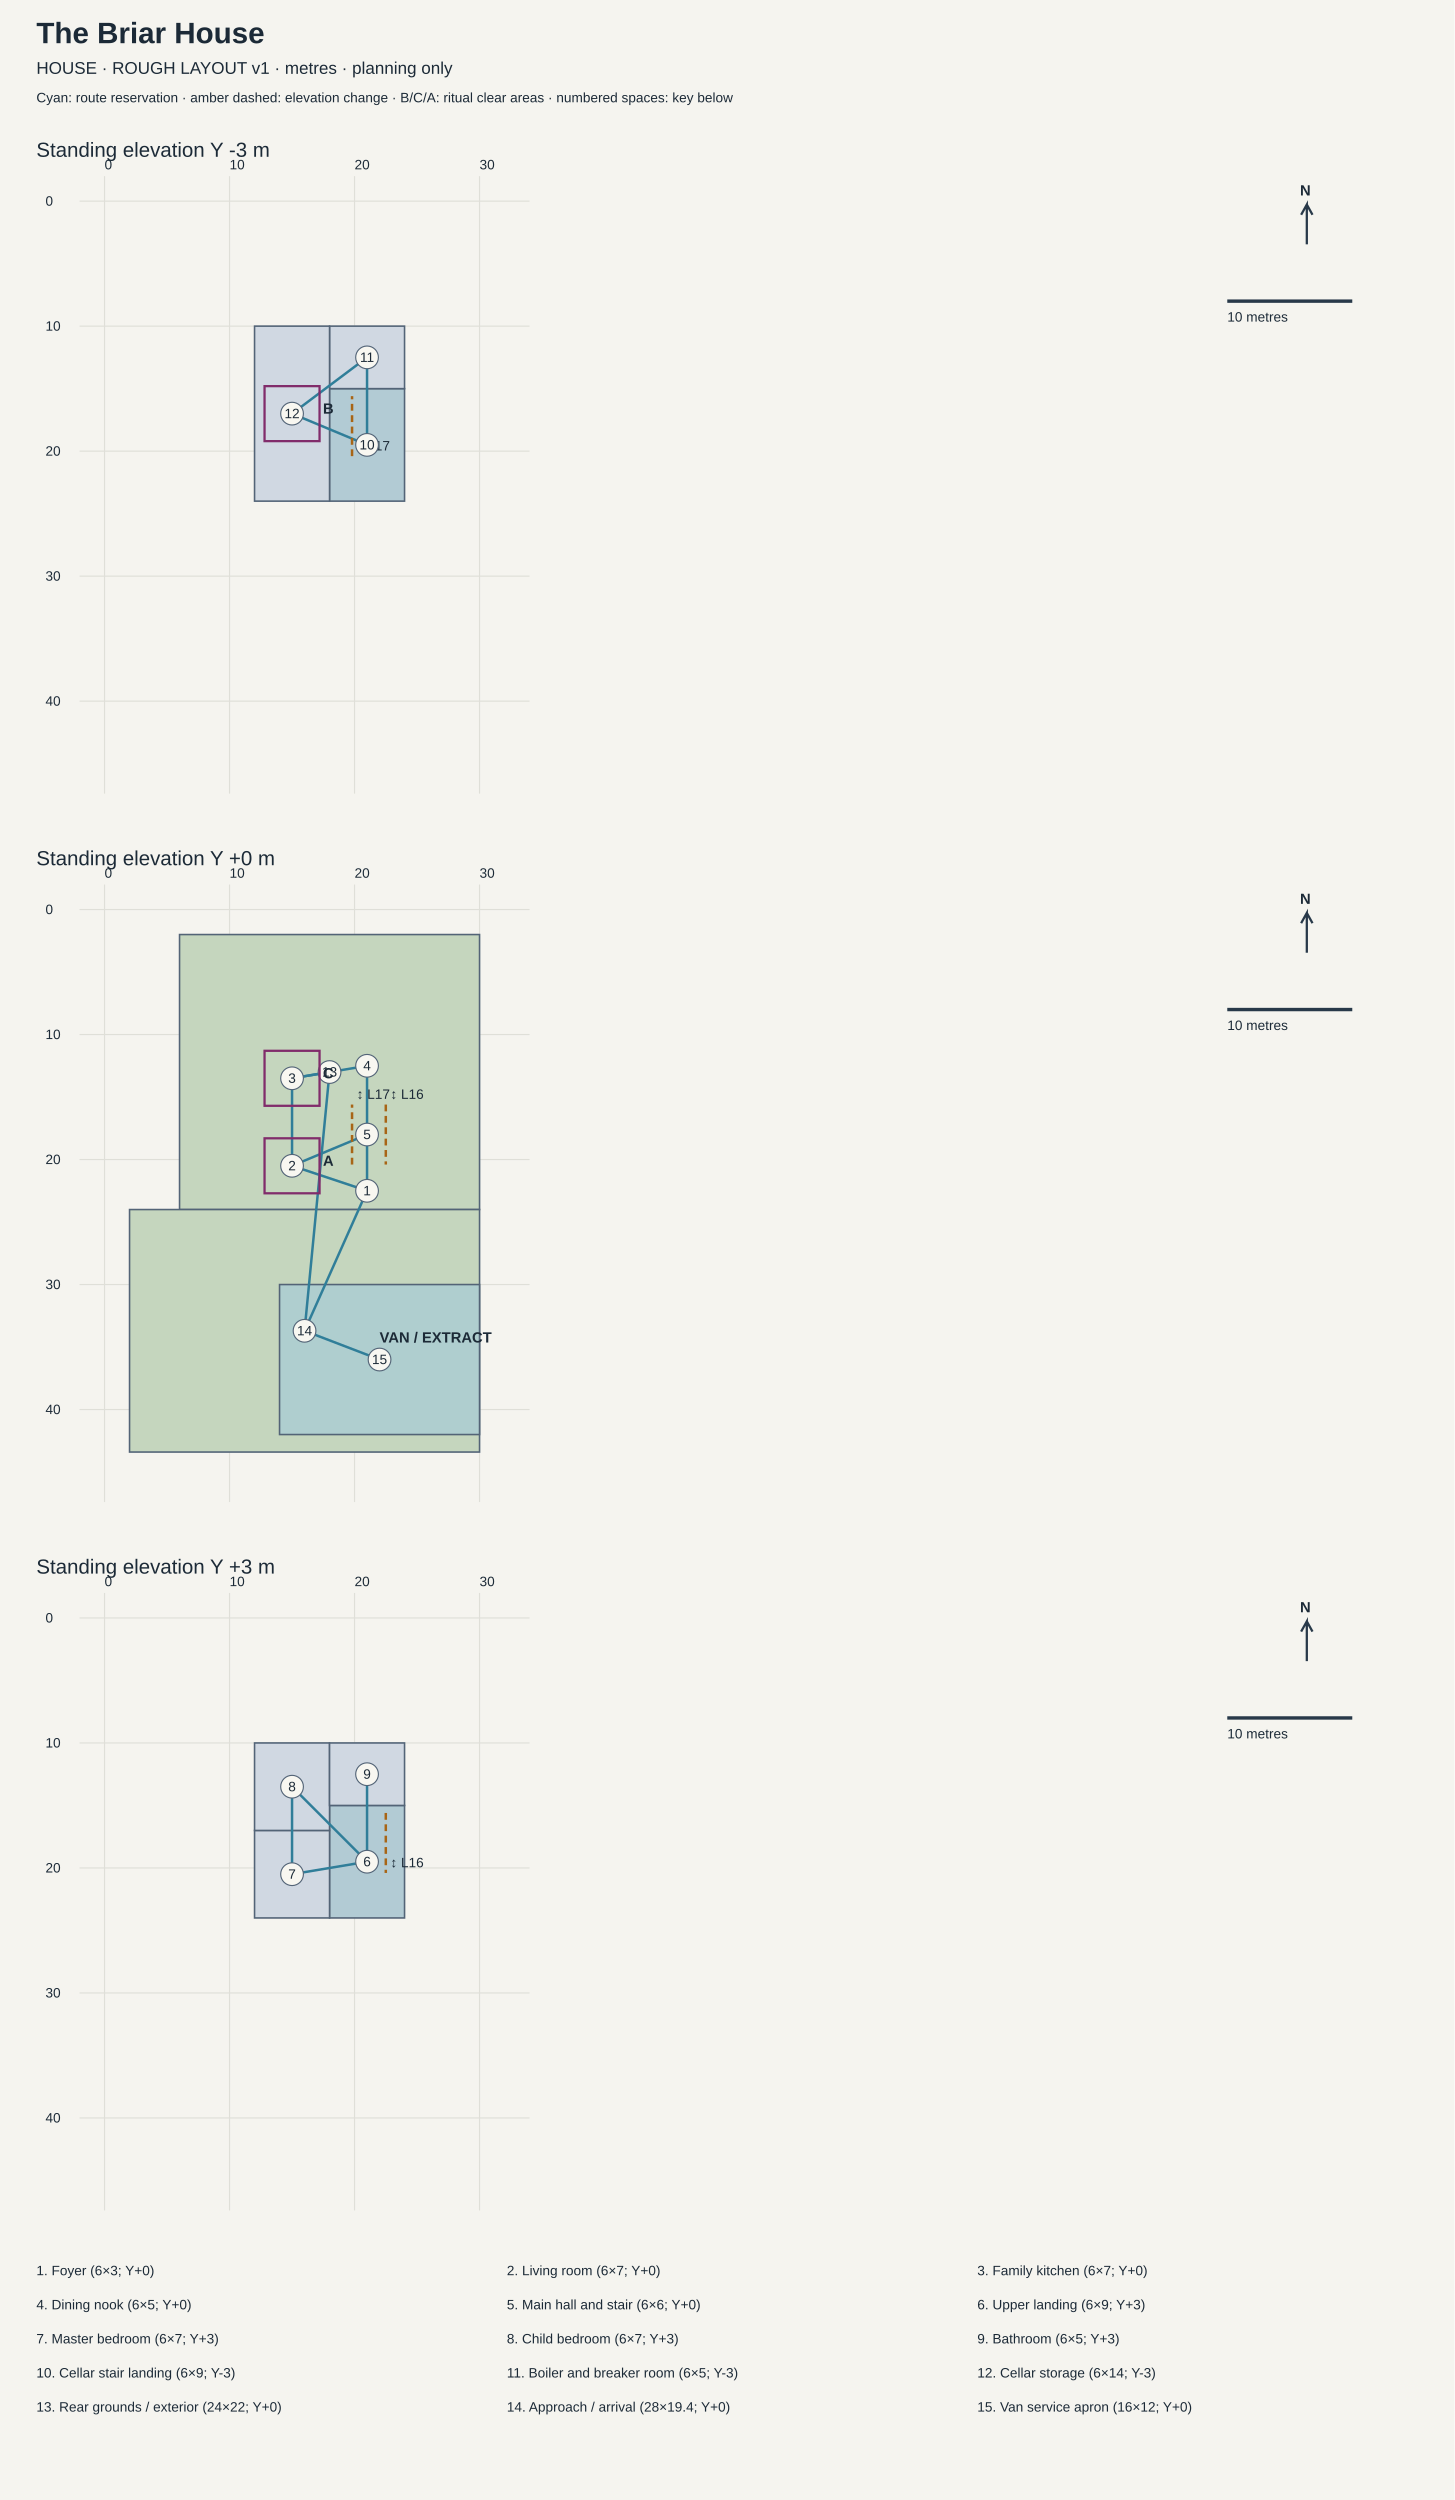
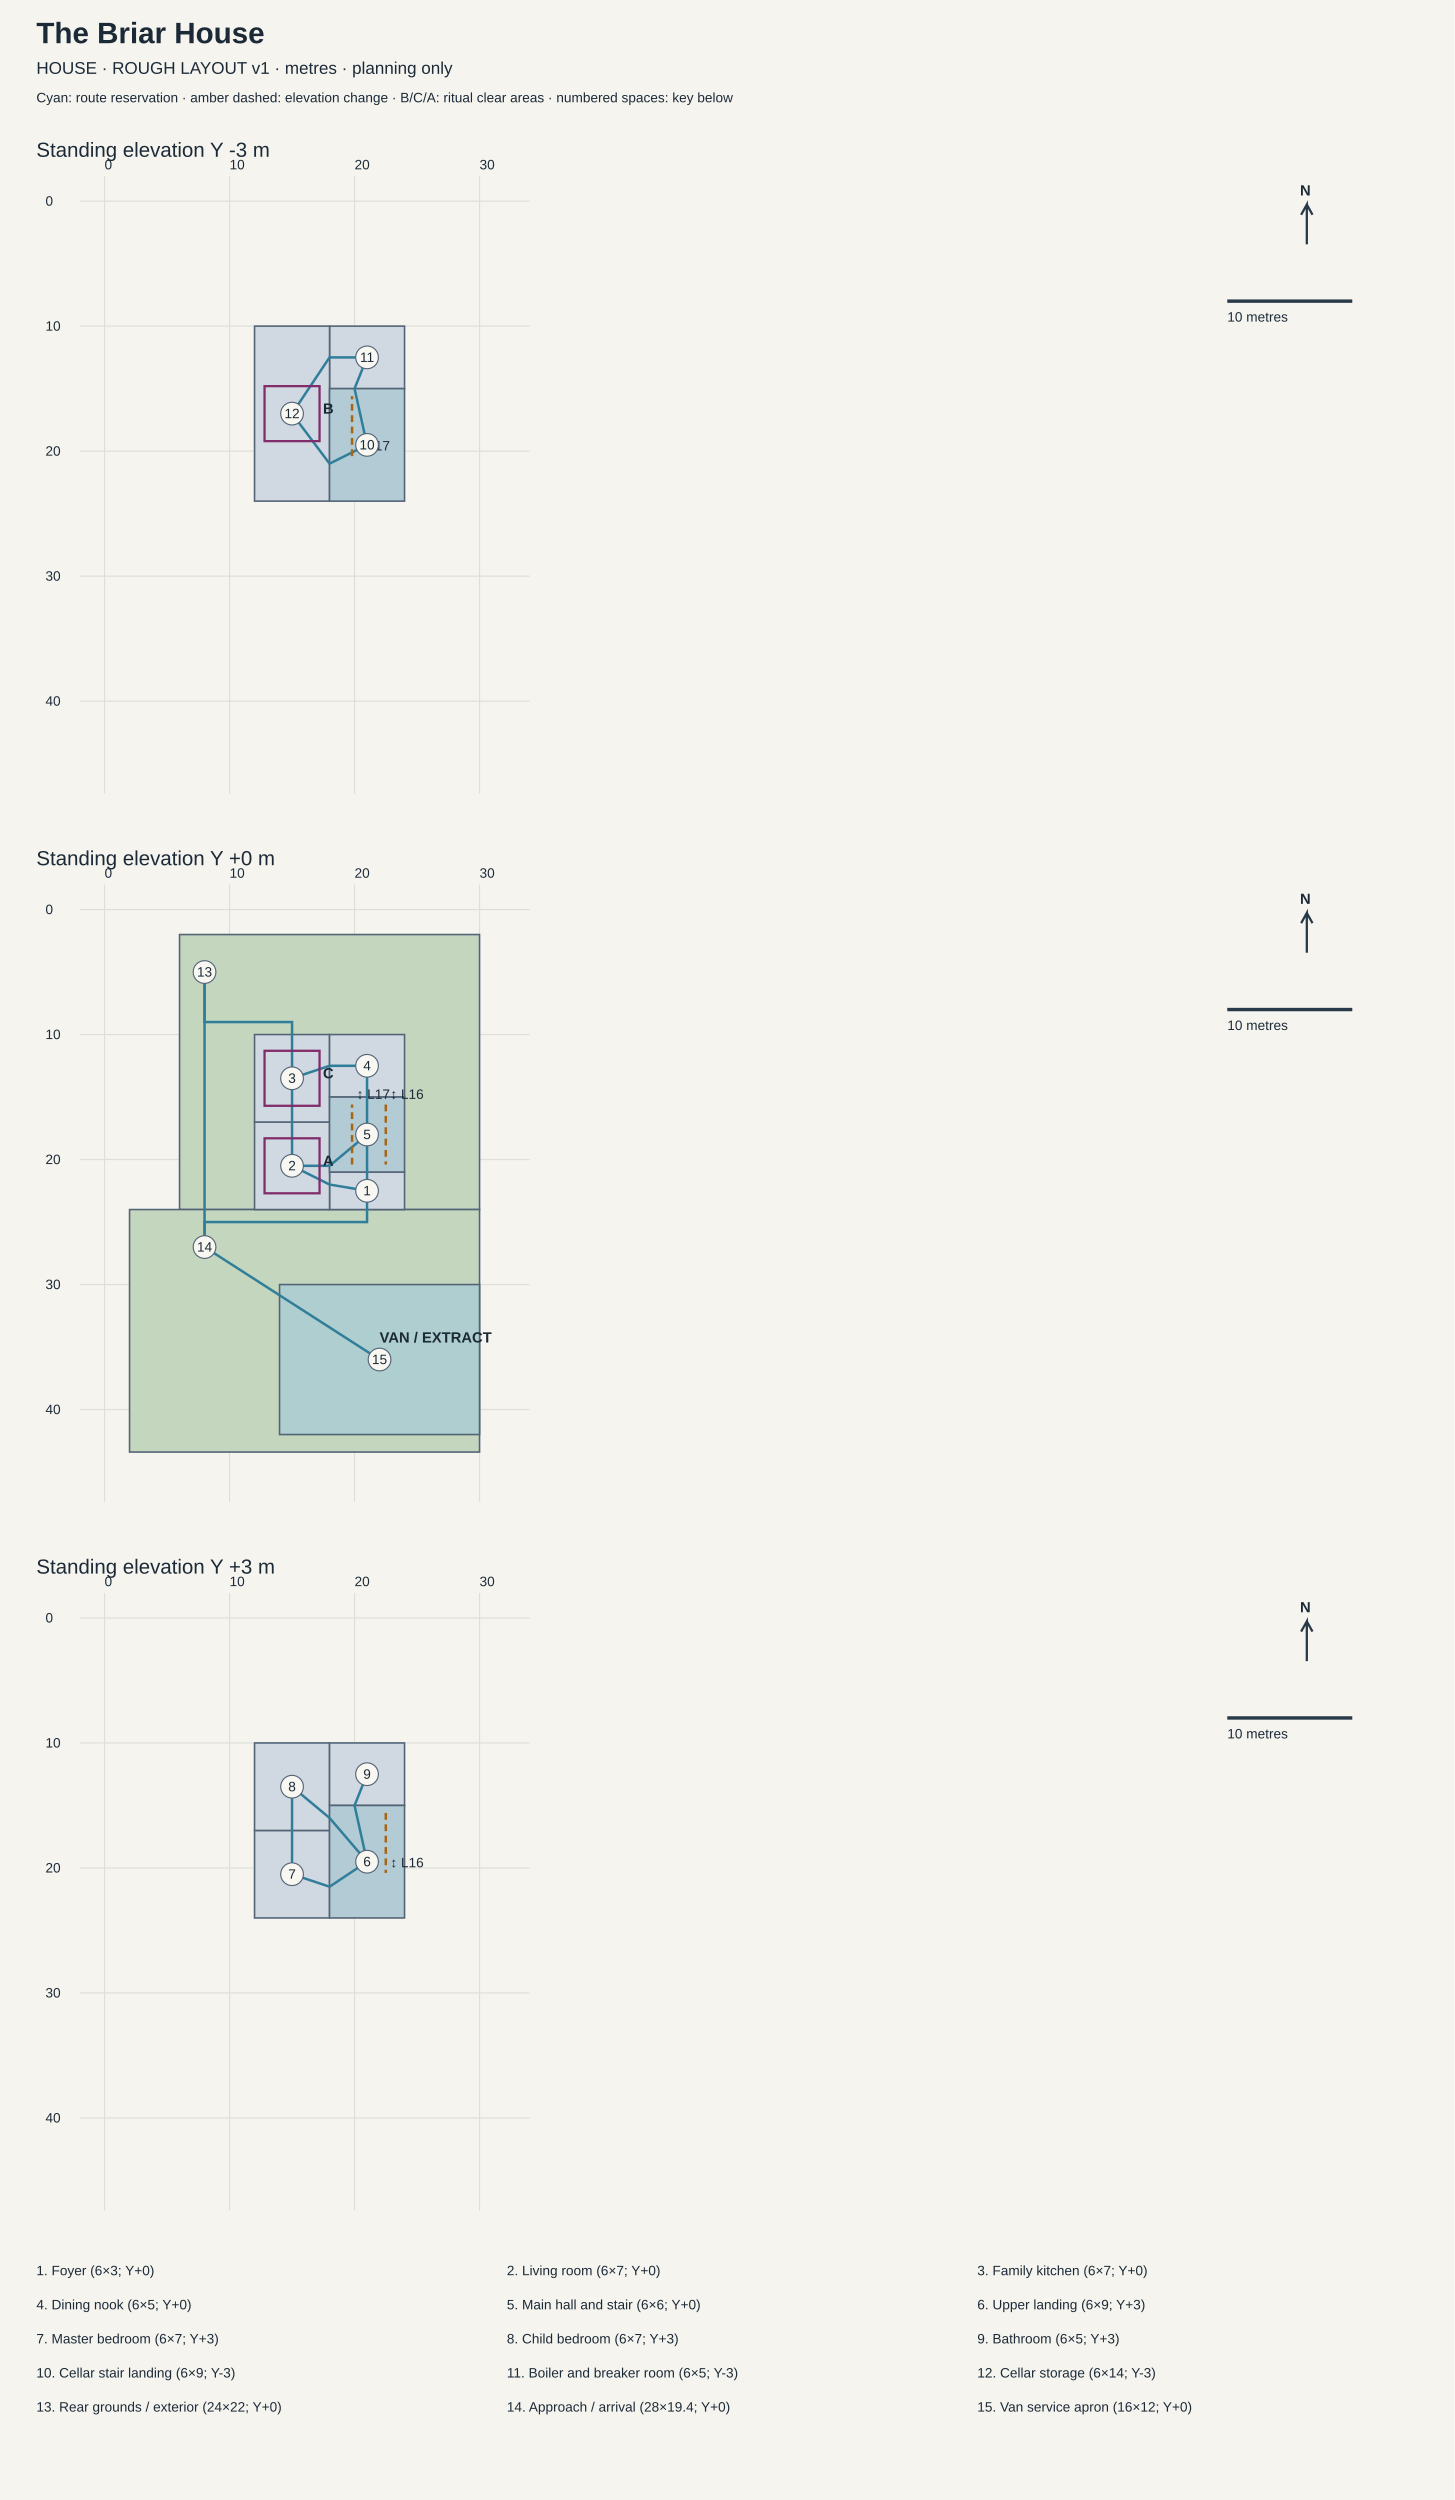
<svg xmlns="http://www.w3.org/2000/svg" width="1280" height="2200" viewBox="0 0 1280 2200">
  <style>text{font-family:Arial,sans-serif;fill:#1c2a37}.small{font-size:12px}.label{font-size:13px;font-weight:bold}.title{font-size:26px;font-weight:bold}</style>
  <rect width="100%" height="100%" fill="#f5f4ef" />
  <text x="32" y="38" class="title">The Briar House</text>
  <text x="32" y="65" font-size="15">HOUSE · ROUGH LAYOUT v1 · metres · planning only</text>
  <text x="32" y="90" class="small">Cyan: route reservation · amber dashed: elevation change · B/C/A: ritual clear areas · numbered spaces: key below</text>
  <text x="32" y="138.0" font-size="18">Standing elevation Y -3 m</text>
  <path d="M92.0,155.0 v543.4" stroke="#dfdfd8" />
  <text x="92.0" y="149.0" class="small">0</text>
  <path d="M202.0,155.0 v543.4" stroke="#dfdfd8" />
  <text x="202.0" y="149.0" class="small">10</text>
  <path d="M312.0,155.0 v543.4" stroke="#dfdfd8" />
  <text x="312.0" y="149.0" class="small">20</text>
  <path d="M422.0,155.0 v543.4" stroke="#dfdfd8" />
  <text x="422.0" y="149.0" class="small">30</text>
  <path d="M70.0,177.0 h396.0" stroke="#dfdfd8" />
  <text x="40.0" y="181.0" class="small">0</text>
  <path d="M70.0,287.0 h396.0" stroke="#dfdfd8" />
  <text x="40.0" y="291.0" class="small">10</text>
  <path d="M70.0,397.0 h396.0" stroke="#dfdfd8" />
  <text x="40.0" y="401.0" class="small">20</text>
  <path d="M70.0,507.0 h396.0" stroke="#dfdfd8" />
  <text x="40.0" y="511.0" class="small">30</text>
  <path d="M70.0,617.0 h396.0" stroke="#dfdfd8" />
  <text x="40.0" y="621.0" class="small">40</text>
-   <rect x="290.0" y="342.0" width="66.0" height="99.0" fill="#b2cbd4" stroke="#536477" stroke-width="1.4" />
  <rect x="290.0" y="287.0" width="66.0" height="55.0" fill="#d0d8e2" stroke="#536477" stroke-width="1.4" />
  <rect x="224.0" y="287.0" width="66.0" height="154.0" fill="#d0d8e2" stroke="#536477" stroke-width="1.4" />
-   <path d="M323.0,391.5 L323.0,314.5" fill="none" stroke="#307e99" stroke-width="2.2" />
-   <path d="M323.0,391.5 L257.0,364.0" fill="none" stroke="#307e99" stroke-width="2.2" />
-   <path d="M323.0,314.5 L257.0,364.0" fill="none" stroke="#307e99" stroke-width="2.2" />
+   <rect x="290.0" y="342.0" width="66.0" height="99.0" fill="#b2cbd4" stroke="#536477" stroke-width="1.4" />
+   <path d="M323.0,391.5 L312.0,342.0 L323.0,314.5" fill="none" stroke="#307e99" stroke-width="2.2" />
+   <path d="M323.0,391.5 L290.0,408.0 L257.0,364.0" fill="none" stroke="#307e99" stroke-width="2.2" />
+   <path d="M323.0,314.5 L290.0,314.5 L257.0,364.0" fill="none" stroke="#307e99" stroke-width="2.2" />
  <path d="M309.8,401.4 L309.8,348.6" fill="none" stroke="#a86516" stroke-width="2.2" stroke-dasharray="6 4" />
  <text x="313.8" y="396.4" class="small">↕ L17</text>
  <circle cx="323.0" cy="391.5" r="10" fill="#f8f7f1" stroke="#536477" />
  <text x="323.0" y="395.5" text-anchor="middle" class="small">10</text>
  <circle cx="323.0" cy="314.5" r="10" fill="#f8f7f1" stroke="#536477" />
  <text x="323.0" y="318.5" text-anchor="middle" class="small">11</text>
  <circle cx="257.0" cy="364.0" r="10" fill="#f8f7f1" stroke="#536477" />
  <text x="257.0" y="368.0" text-anchor="middle" class="small">12</text>
  <rect x="232.8" y="339.8" width="48.4" height="48.4" fill="none" stroke="#812c6b" stroke-width="2" />
  <text x="284.2" y="364.0" class="label">B</text>
  <path d="M1150,215.0 v-35 l-5,9 m5,-9 l5,9" fill="none" stroke="#283949" stroke-width="2" />
  <text x="1144" y="172.0" class="label">N</text>
  <path d="M1080,265.0 h110.0" stroke="#283949" stroke-width="3" />
  <text x="1080" y="283.0" class="small">10 metres</text>
  <text x="32" y="761.4" font-size="18">Standing elevation Y +0 m</text>
  <path d="M92.0,778.4 v543.4" stroke="#dfdfd8" />
  <text x="92.0" y="772.4" class="small">0</text>
  <path d="M202.0,778.4 v543.4" stroke="#dfdfd8" />
  <text x="202.0" y="772.4" class="small">10</text>
  <path d="M312.0,778.4 v543.4" stroke="#dfdfd8" />
  <text x="312.0" y="772.4" class="small">20</text>
  <path d="M422.0,778.4 v543.4" stroke="#dfdfd8" />
  <text x="422.0" y="772.4" class="small">30</text>
  <path d="M70.0,800.4 h396.0" stroke="#dfdfd8" />
  <text x="40.0" y="804.4" class="small">0</text>
  <path d="M70.0,910.4 h396.0" stroke="#dfdfd8" />
  <text x="40.0" y="914.4" class="small">10</text>
  <path d="M70.0,1020.4 h396.0" stroke="#dfdfd8" />
  <text x="40.0" y="1024.4" class="small">20</text>
  <path d="M70.0,1130.4 h396.0" stroke="#dfdfd8" />
  <text x="40.0" y="1134.4" class="small">30</text>
  <path d="M70.0,1240.4 h396.0" stroke="#dfdfd8" />
  <text x="40.0" y="1244.4" class="small">40</text>
+   <rect x="158.0" y="822.4" width="264.0" height="242.0" fill="#c5d6be" stroke="#536477" stroke-width="1.4" />
+   <rect x="114.0" y="1064.4" width="308.0" height="213.4" fill="#c5d6be" stroke="#536477" stroke-width="1.4" />
+   <rect x="246.0" y="1130.4" width="176.0" height="132.0" fill="#afcecf" stroke="#536477" stroke-width="1.4" />
  <rect x="290.0" y="1031.4" width="66.0" height="33.0" fill="#d0d8e2" stroke="#536477" stroke-width="1.4" />
  <rect x="224.0" y="987.4" width="66.0" height="77.0" fill="#d0d8e2" stroke="#536477" stroke-width="1.4" />
  <rect x="224.0" y="910.4" width="66.0" height="77.0" fill="#d0d8e2" stroke="#536477" stroke-width="1.4" />
  <rect x="290.0" y="910.4" width="66.0" height="55.0" fill="#d0d8e2" stroke="#536477" stroke-width="1.4" />
  <rect x="290.0" y="965.4" width="66.0" height="66.0" fill="#b2cbd4" stroke="#536477" stroke-width="1.4" />
-   <rect x="158.0" y="822.4" width="264.0" height="242.0" fill="#c5d6be" stroke="#536477" stroke-width="1.4" />
-   <rect x="114.0" y="1064.4" width="308.0" height="213.4" fill="#c5d6be" stroke="#536477" stroke-width="1.4" />
-   <rect x="246.0" y="1130.4" width="176.0" height="132.0" fill="#afcecf" stroke="#536477" stroke-width="1.4" />
-   <path d="M323.0,1047.9 L257.0,1025.9" fill="none" stroke="#307e99" stroke-width="2.2" />
-   <path d="M257.0,1025.9 L257.0,948.9" fill="none" stroke="#307e99" stroke-width="2.2" />
-   <path d="M257.0,948.9 L323.0,937.9" fill="none" stroke="#307e99" stroke-width="2.2" />
-   <path d="M323.0,937.9 L323.0,998.4" fill="none" stroke="#307e99" stroke-width="2.2" />
-   <path d="M323.0,998.4 L323.0,1047.9" fill="none" stroke="#307e99" stroke-width="2.2" />
-   <path d="M257.0,1025.9 L323.0,998.4" fill="none" stroke="#307e99" stroke-width="2.2" />
-   <path d="M323.0,1047.9 L268.0,1171.1" fill="none" stroke="#307e99" stroke-width="2.2" />
-   <path d="M257.0,948.9 L290.0,943.4" fill="none" stroke="#307e99" stroke-width="2.2" />
+   <path d="M323.0,1047.9 L290.0,1042.4 L257.0,1025.9" fill="none" stroke="#307e99" stroke-width="2.2" />
+   <path d="M257.0,1025.9 L257.0,987.4 L257.0,948.9" fill="none" stroke="#307e99" stroke-width="2.2" />
+   <path d="M257.0,948.9 L290.0,937.9 L323.0,937.9" fill="none" stroke="#307e99" stroke-width="2.2" />
+   <path d="M323.0,937.9 L323.0,965.4 L323.0,998.4" fill="none" stroke="#307e99" stroke-width="2.2" />
+   <path d="M323.0,998.4 L323.0,1031.4 L323.0,1047.9" fill="none" stroke="#307e99" stroke-width="2.2" />
+   <path d="M257.0,1025.9 L290.0,1025.9 L323.0,998.4" fill="none" stroke="#307e99" stroke-width="2.2" />
+   <path d="M323.0,1047.9 L323.0,1064.4 L323.0,1075.4 L180.0,1075.4 L180.0,1097.4" fill="none" stroke="#307e99" stroke-width="2.2" />
+   <path d="M257.0,948.9 L257.0,910.4 L257.0,899.4 L180.0,899.4 L180.0,855.4" fill="none" stroke="#307e99" stroke-width="2.2" />
  <path d="M339.5,972.0 L339.5,1024.8" fill="none" stroke="#a86516" stroke-width="2.2" stroke-dasharray="6 4" />
  <text x="343.5" y="967.0" class="small">↕ L16</text>
  <path d="M309.8,1024.8 L309.8,972.0" fill="none" stroke="#a86516" stroke-width="2.2" stroke-dasharray="6 4" />
  <text x="313.8" y="967.0" class="small">↕ L17</text>
-   <path d="M290.0,943.4 L268.0,1171.1" fill="none" stroke="#307e99" stroke-width="2.2" />
-   <path d="M268.0,1171.1 L334.0,1196.4" fill="none" stroke="#307e99" stroke-width="2.2" />
+   <path d="M180.0,855.4 L180.0,1097.4" fill="none" stroke="#307e99" stroke-width="2.2" />
+   <path d="M180.0,1097.4 L334.0,1196.4" fill="none" stroke="#307e99" stroke-width="2.2" />
  <circle cx="323.0" cy="1047.9" r="10" fill="#f8f7f1" stroke="#536477" />
  <text x="323.0" y="1051.9" text-anchor="middle" class="small">1</text>
  <circle cx="257.0" cy="1025.9" r="10" fill="#f8f7f1" stroke="#536477" />
  <text x="257.0" y="1029.9" text-anchor="middle" class="small">2</text>
  <circle cx="257.0" cy="948.9" r="10" fill="#f8f7f1" stroke="#536477" />
  <text x="257.0" y="952.9" text-anchor="middle" class="small">3</text>
  <circle cx="323.0" cy="937.9" r="10" fill="#f8f7f1" stroke="#536477" />
  <text x="323.0" y="941.9" text-anchor="middle" class="small">4</text>
  <circle cx="323.0" cy="998.4" r="10" fill="#f8f7f1" stroke="#536477" />
  <text x="323.0" y="1002.4" text-anchor="middle" class="small">5</text>
-   <circle cx="290.0" cy="943.4" r="10" fill="#f8f7f1" stroke="#536477" />
-   <text x="290.0" y="947.4" text-anchor="middle" class="small">13</text>
-   <circle cx="268.0" cy="1171.1" r="10" fill="#f8f7f1" stroke="#536477" />
-   <text x="268.0" y="1175.1" text-anchor="middle" class="small">14</text>
+   <circle cx="180.0" cy="855.4" r="10" fill="#f8f7f1" stroke="#536477" />
+   <text x="180.0" y="859.4" text-anchor="middle" class="small">13</text>
+   <circle cx="180.0" cy="1097.4" r="10" fill="#f8f7f1" stroke="#536477" />
+   <text x="180.0" y="1101.4" text-anchor="middle" class="small">14</text>
  <circle cx="334.0" cy="1196.4" r="10" fill="#f8f7f1" stroke="#536477" />
  <text x="334.0" y="1200.4" text-anchor="middle" class="small">15</text>
  <rect x="232.8" y="924.7" width="48.4" height="48.4" fill="none" stroke="#812c6b" stroke-width="2" />
  <text x="284.2" y="948.9" class="label">C</text>
  <rect x="232.8" y="1001.7" width="48.4" height="48.4" fill="none" stroke="#812c6b" stroke-width="2" />
  <text x="284.2" y="1025.9" class="label">A</text>
  <text x="334.0" y="1181.4" class="label">VAN / EXTRACT</text>
  <path d="M1150,838.4 v-35 l-5,9 m5,-9 l5,9" fill="none" stroke="#283949" stroke-width="2" />
  <text x="1144" y="795.4" class="label">N</text>
  <path d="M1080,888.4 h110.0" stroke="#283949" stroke-width="3" />
  <text x="1080" y="906.4" class="small">10 metres</text>
  <text x="32" y="1384.8" font-size="18">Standing elevation Y +3 m</text>
  <path d="M92.0,1401.8 v543.4" stroke="#dfdfd8" />
  <text x="92.0" y="1395.8" class="small">0</text>
  <path d="M202.0,1401.8 v543.4" stroke="#dfdfd8" />
  <text x="202.0" y="1395.8" class="small">10</text>
  <path d="M312.0,1401.8 v543.4" stroke="#dfdfd8" />
  <text x="312.0" y="1395.8" class="small">20</text>
  <path d="M422.0,1401.8 v543.4" stroke="#dfdfd8" />
  <text x="422.0" y="1395.8" class="small">30</text>
  <path d="M70.0,1423.8 h396.0" stroke="#dfdfd8" />
  <text x="40.0" y="1427.8" class="small">0</text>
  <path d="M70.0,1533.8 h396.0" stroke="#dfdfd8" />
  <text x="40.0" y="1537.8" class="small">10</text>
  <path d="M70.0,1643.8 h396.0" stroke="#dfdfd8" />
  <text x="40.0" y="1647.8" class="small">20</text>
  <path d="M70.0,1753.8 h396.0" stroke="#dfdfd8" />
  <text x="40.0" y="1757.8" class="small">30</text>
  <path d="M70.0,1863.8 h396.0" stroke="#dfdfd8" />
  <text x="40.0" y="1867.8" class="small">40</text>
-   <rect x="290.0" y="1588.8" width="66.0" height="99.0" fill="#b2cbd4" stroke="#536477" stroke-width="1.4" />
  <rect x="224.0" y="1610.8" width="66.0" height="77.0" fill="#d0d8e2" stroke="#536477" stroke-width="1.4" />
  <rect x="224.0" y="1533.8" width="66.0" height="77.0" fill="#d0d8e2" stroke="#536477" stroke-width="1.4" />
  <rect x="290.0" y="1533.8" width="66.0" height="55.0" fill="#d0d8e2" stroke="#536477" stroke-width="1.4" />
-   <path d="M323.0,1638.3 L257.0,1649.3" fill="none" stroke="#307e99" stroke-width="2.2" />
-   <path d="M323.0,1638.3 L257.0,1572.3" fill="none" stroke="#307e99" stroke-width="2.2" />
-   <path d="M323.0,1638.3 L323.0,1561.3" fill="none" stroke="#307e99" stroke-width="2.2" />
-   <path d="M257.0,1649.3 L257.0,1572.3" fill="none" stroke="#307e99" stroke-width="2.2" />
+   <rect x="290.0" y="1588.8" width="66.0" height="99.0" fill="#b2cbd4" stroke="#536477" stroke-width="1.4" />
+   <path d="M323.0,1638.3 L290.0,1660.3 L257.0,1649.3" fill="none" stroke="#307e99" stroke-width="2.2" />
+   <path d="M323.0,1638.3 L290.0,1599.8 L257.0,1572.3" fill="none" stroke="#307e99" stroke-width="2.2" />
+   <path d="M323.0,1638.3 L312.0,1588.8 L323.0,1561.3" fill="none" stroke="#307e99" stroke-width="2.2" />
+   <path d="M257.0,1649.3 L257.0,1610.8 L257.0,1572.3" fill="none" stroke="#307e99" stroke-width="2.2" />
  <path d="M339.5,1595.4 L339.5,1648.2" fill="none" stroke="#a86516" stroke-width="2.2" stroke-dasharray="6 4" />
  <text x="343.5" y="1643.2" class="small">↕ L16</text>
  <circle cx="323.0" cy="1638.3" r="10" fill="#f8f7f1" stroke="#536477" />
  <text x="323.0" y="1642.3" text-anchor="middle" class="small">6</text>
  <circle cx="257.0" cy="1649.3" r="10" fill="#f8f7f1" stroke="#536477" />
  <text x="257.0" y="1653.3" text-anchor="middle" class="small">7</text>
  <circle cx="257.0" cy="1572.3" r="10" fill="#f8f7f1" stroke="#536477" />
  <text x="257.0" y="1576.3" text-anchor="middle" class="small">8</text>
  <circle cx="323.0" cy="1561.3" r="10" fill="#f8f7f1" stroke="#536477" />
  <text x="323.0" y="1565.3" text-anchor="middle" class="small">9</text>
  <path d="M1150,1461.8 v-35 l-5,9 m5,-9 l5,9" fill="none" stroke="#283949" stroke-width="2" />
  <text x="1144" y="1418.8" class="label">N</text>
  <path d="M1080,1511.8 h110.0" stroke="#283949" stroke-width="3" />
  <text x="1080" y="1529.8" class="small">10 metres</text>
  <text x="32" y="2002.2" class="small">1. Foyer (6×3; Y+0)</text>
  <text x="446" y="2002.2" class="small">2. Living room (6×7; Y+0)</text>
  <text x="860" y="2002.2" class="small">3. Family kitchen (6×7; Y+0)</text>
  <text x="32" y="2032.2" class="small">4. Dining nook (6×5; Y+0)</text>
  <text x="446" y="2032.2" class="small">5. Main hall and stair (6×6; Y+0)</text>
  <text x="860" y="2032.2" class="small">6. Upper landing (6×9; Y+3)</text>
  <text x="32" y="2062.2" class="small">7. Master bedroom (6×7; Y+3)</text>
  <text x="446" y="2062.2" class="small">8. Child bedroom (6×7; Y+3)</text>
  <text x="860" y="2062.2" class="small">9. Bathroom (6×5; Y+3)</text>
  <text x="32" y="2092.2" class="small">10. Cellar stair landing (6×9; Y-3)</text>
  <text x="446" y="2092.2" class="small">11. Boiler and breaker room (6×5; Y-3)</text>
  <text x="860" y="2092.2" class="small">12. Cellar storage (6×14; Y-3)</text>
  <text x="32" y="2122.2" class="small">13. Rear grounds / exterior (24×22; Y+0)</text>
  <text x="446" y="2122.2" class="small">14. Approach / arrival (28×19.4; Y+0)</text>
  <text x="860" y="2122.2" class="small">15. Van service apron (16×12; Y+0)</text>
</svg>
